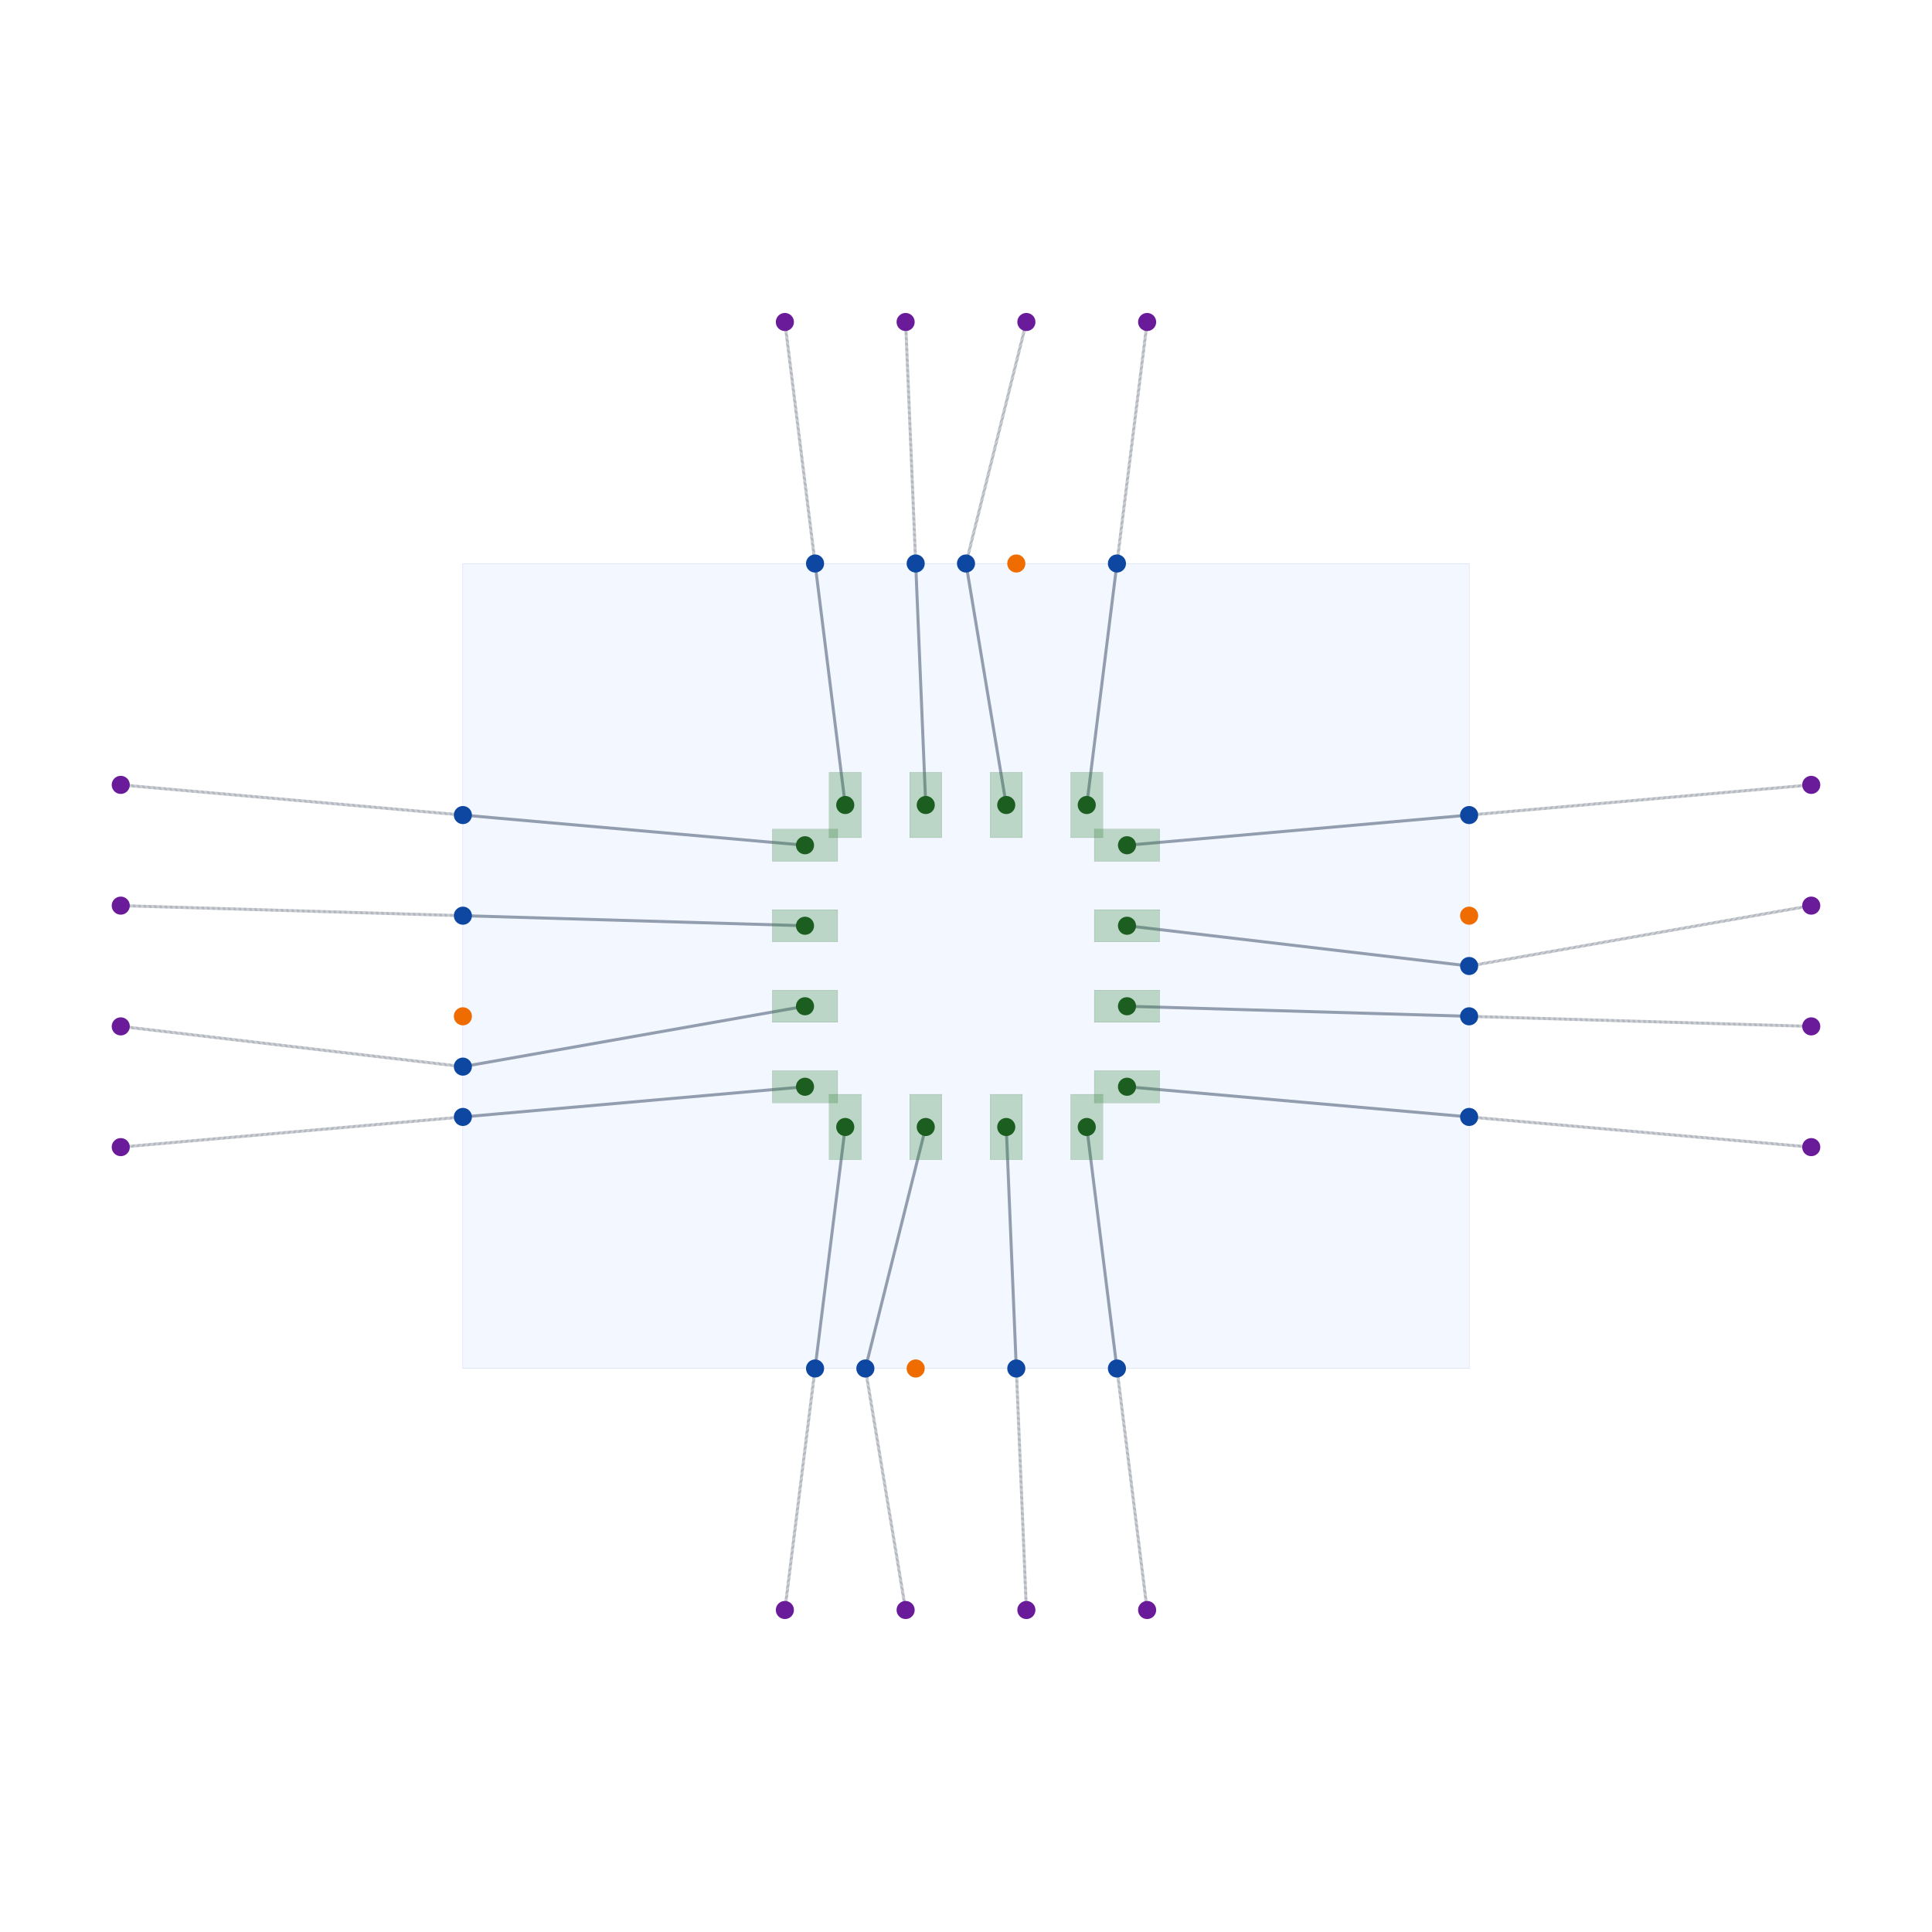
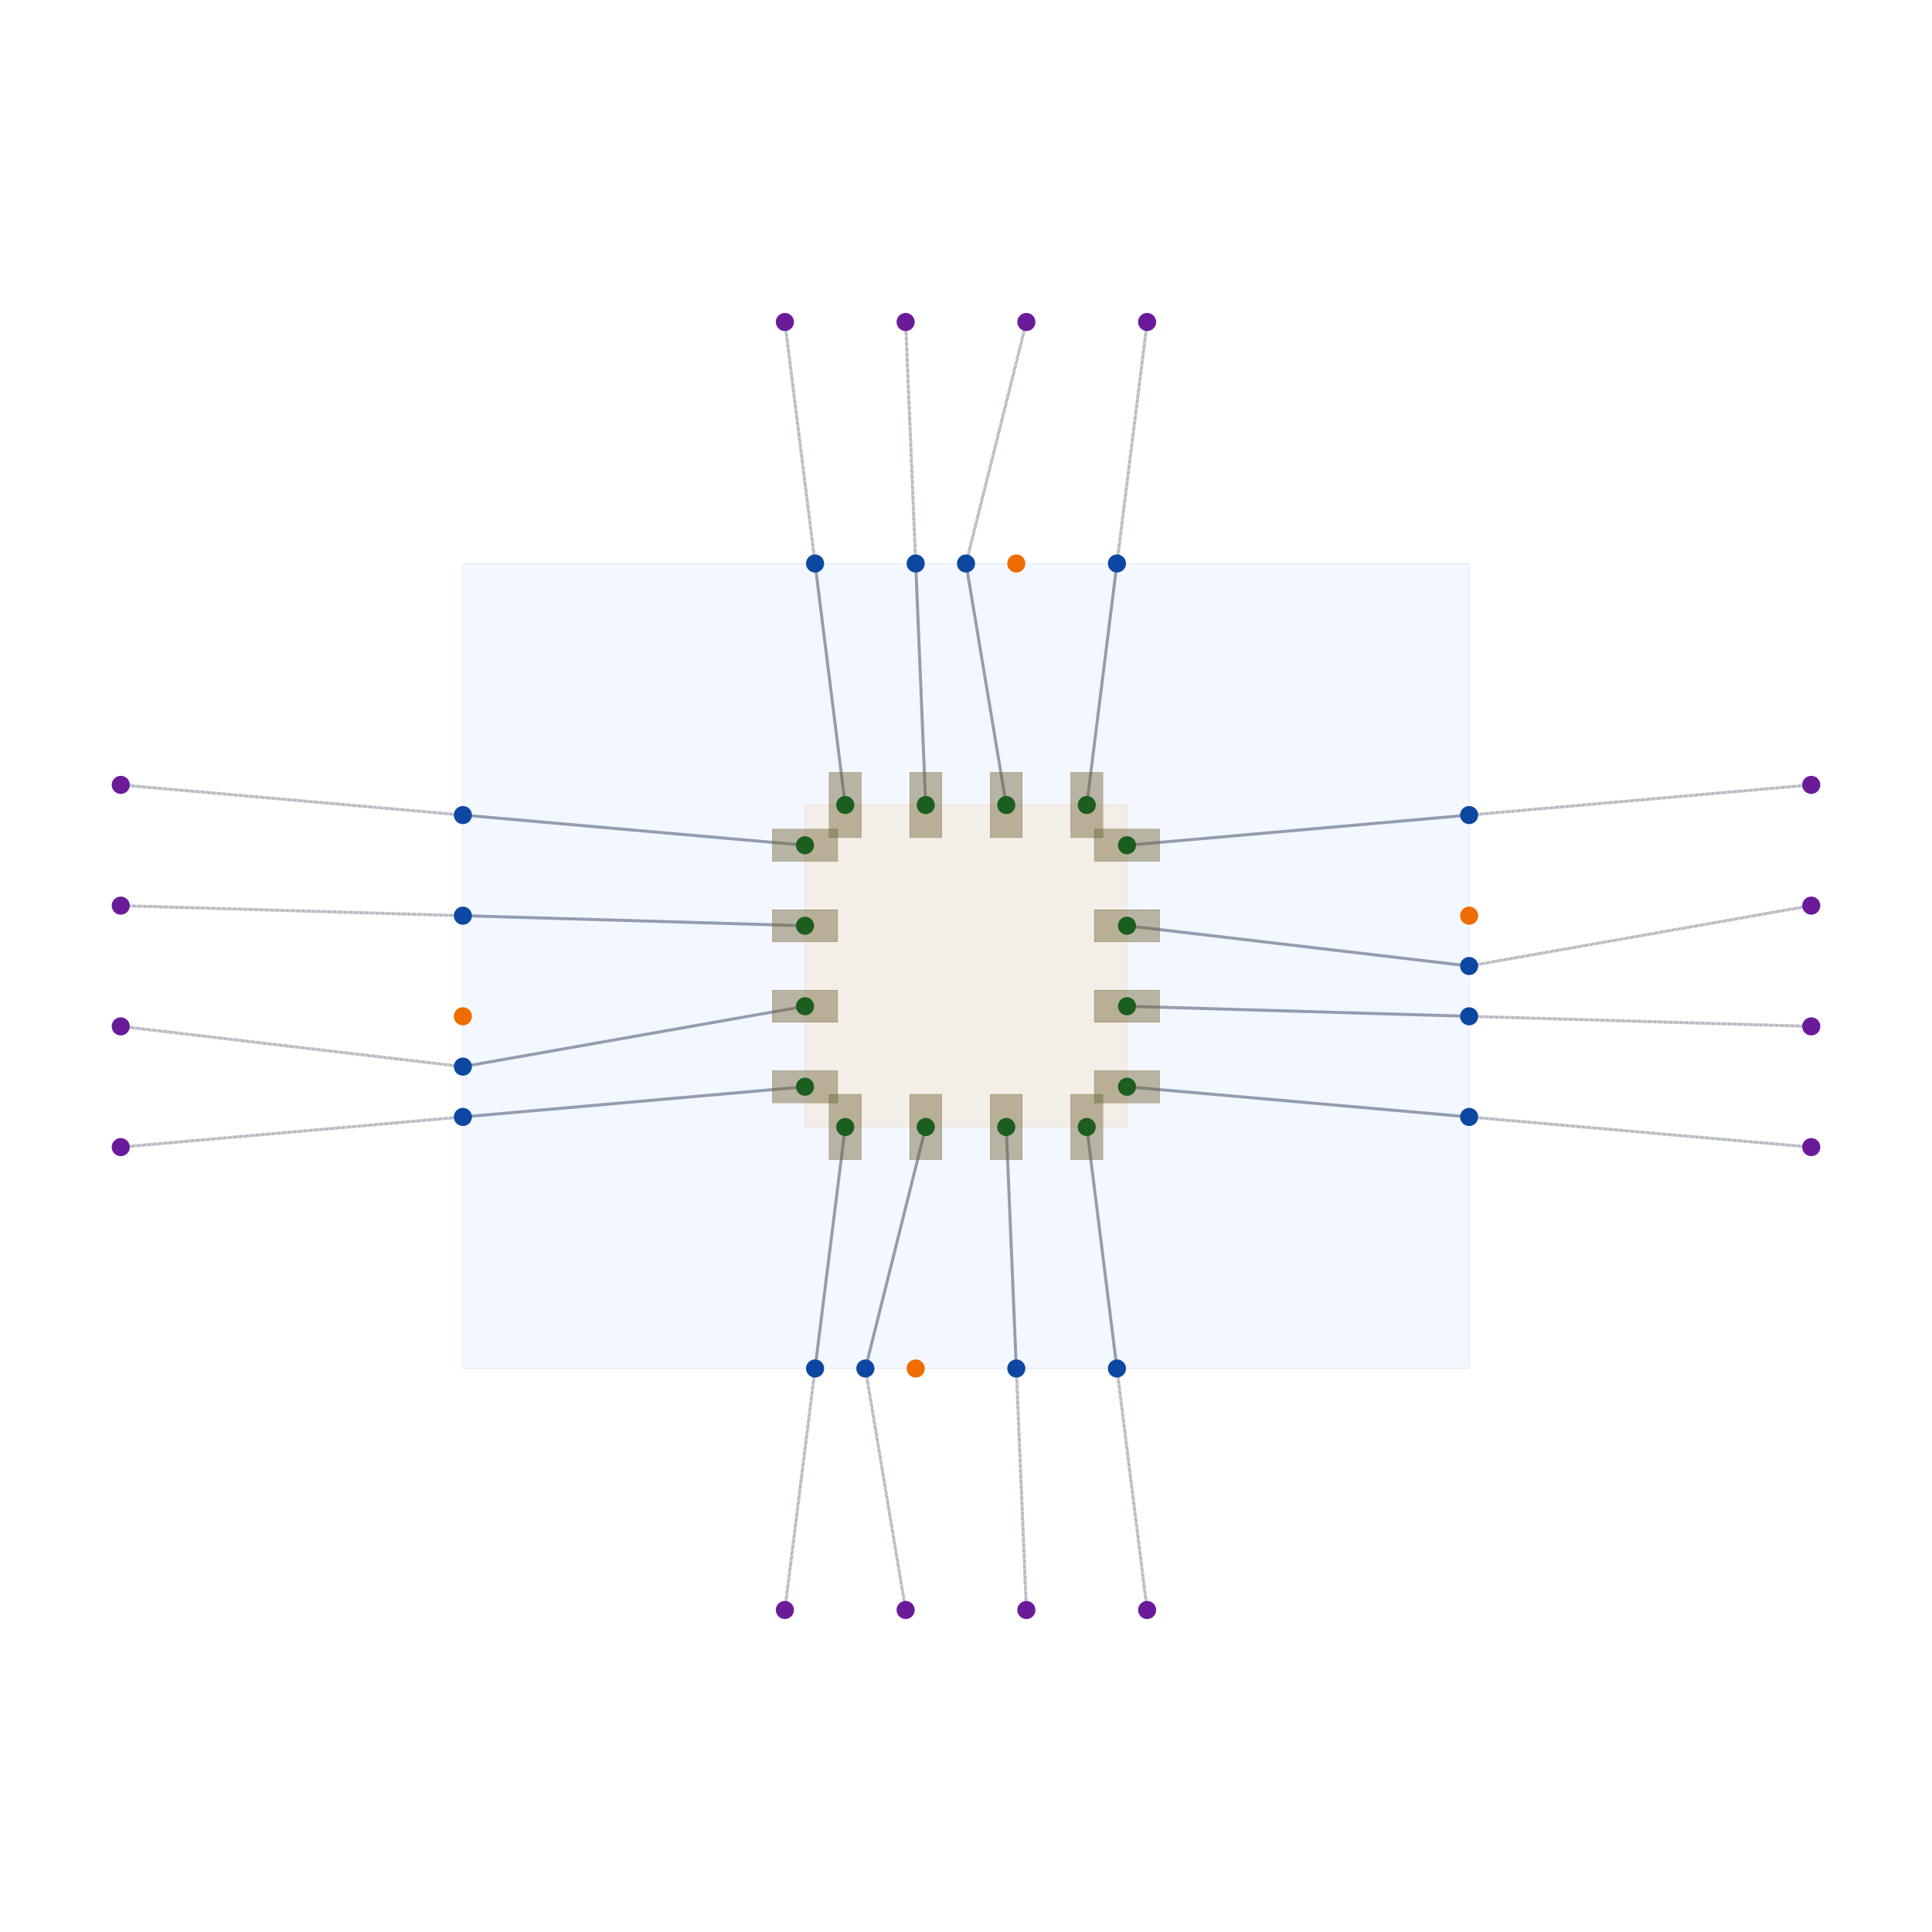
<svg xmlns="http://www.w3.org/2000/svg" width="640" height="640" viewBox="0 0 640 640">
  <rect width="100%" height="100%" fill="white" />
  <g>
    <polyline data-points="1.6,-1.2 5,-1.5" data-type="line" data-label="breakout segment source_trace_right_1" points="373.333,360 486.667,370" fill="none" stroke="#7e8794" stroke-width="1px" />
  </g>
  <g>
    <polyline data-points="5,-1.5 8.4,-1.8" data-type="line" data-label="target guide source_trace_right_1" points="486.667,370 600,380" fill="none" stroke="#7e8794" stroke-width="1px" stroke-dasharray="0.15 0.15" />
  </g>
  <g>
    <polyline data-points="1.6,-0.4 5,-0.5" data-type="line" data-label="breakout segment source_trace_right_2" points="373.333,333.333 486.667,336.667" fill="none" stroke="#7e8794" stroke-width="1px" />
  </g>
  <g>
    <polyline data-points="5,-0.5 8.4,-0.6" data-type="line" data-label="target guide source_trace_right_2" points="486.667,336.667 600,340" fill="none" stroke="#7e8794" stroke-width="1px" stroke-dasharray="0.15 0.15" />
  </g>
  <g>
    <polyline data-points="1.6,0.4 5,0" data-type="line" data-label="breakout segment source_trace_right_3" points="373.333,306.667 486.667,320" fill="none" stroke="#7e8794" stroke-width="1px" />
  </g>
  <g>
    <polyline data-points="5,0 8.4,0.6" data-type="line" data-label="target guide source_trace_right_3" points="486.667,320 600,300" fill="none" stroke="#7e8794" stroke-width="1px" stroke-dasharray="0.15 0.15" />
  </g>
  <g>
    <polyline data-points="1.6,1.2 5,1.5" data-type="line" data-label="breakout segment source_trace_right_4" points="373.333,280 486.667,270" fill="none" stroke="#7e8794" stroke-width="1px" />
  </g>
  <g>
    <polyline data-points="5,1.5 8.4,1.8" data-type="line" data-label="target guide source_trace_right_4" points="486.667,270 600,260" fill="none" stroke="#7e8794" stroke-width="1px" stroke-dasharray="0.15 0.15" />
  </g>
  <g>
    <polyline data-points="-1.6,-1.2 -5,-1.5" data-type="line" data-label="breakout segment source_trace_left_1" points="266.667,360 153.333,370" fill="none" stroke="#7e8794" stroke-width="1px" />
  </g>
  <g>
    <polyline data-points="-5,-1.5 -8.4,-1.8" data-type="line" data-label="target guide source_trace_left_1" points="153.333,370 40,380" fill="none" stroke="#7e8794" stroke-width="1px" stroke-dasharray="0.15 0.15" />
  </g>
  <g>
    <polyline data-points="-1.6,-0.4 -5,-1" data-type="line" data-label="breakout segment source_trace_left_2" points="266.667,333.333 153.333,353.333" fill="none" stroke="#7e8794" stroke-width="1px" />
  </g>
  <g>
    <polyline data-points="-5,-1 -8.4,-0.6" data-type="line" data-label="target guide source_trace_left_2" points="153.333,353.333 40,340" fill="none" stroke="#7e8794" stroke-width="1px" stroke-dasharray="0.15 0.15" />
  </g>
  <g>
    <polyline data-points="-1.6,0.4 -5,0.5" data-type="line" data-label="breakout segment source_trace_left_3" points="266.667,306.667 153.333,303.333" fill="none" stroke="#7e8794" stroke-width="1px" />
  </g>
  <g>
    <polyline data-points="-5,0.5 -8.4,0.6" data-type="line" data-label="target guide source_trace_left_3" points="153.333,303.333 40,300" fill="none" stroke="#7e8794" stroke-width="1px" stroke-dasharray="0.15 0.15" />
  </g>
  <g>
    <polyline data-points="-1.6,1.2 -5,1.5" data-type="line" data-label="breakout segment source_trace_left_4" points="266.667,280 153.333,270" fill="none" stroke="#7e8794" stroke-width="1px" />
  </g>
  <g>
    <polyline data-points="-5,1.5 -8.4,1.8" data-type="line" data-label="target guide source_trace_left_4" points="153.333,270 40,260" fill="none" stroke="#7e8794" stroke-width="1px" stroke-dasharray="0.15 0.15" />
  </g>
  <g>
    <polyline data-points="-1.2,1.6 -1.5,4" data-type="line" data-label="breakout segment source_trace_top_1" points="280,266.667 270,186.667" fill="none" stroke="#7e8794" stroke-width="1px" />
  </g>
  <g>
    <polyline data-points="-1.5,4 -1.8,6.4" data-type="line" data-label="target guide source_trace_top_1" points="270,186.667 260,106.667" fill="none" stroke="#7e8794" stroke-width="1px" stroke-dasharray="0.15 0.15" />
  </g>
  <g>
    <polyline data-points="-0.4,1.6 -0.5,4" data-type="line" data-label="breakout segment source_trace_top_2" points="306.667,266.667 303.333,186.667" fill="none" stroke="#7e8794" stroke-width="1px" />
  </g>
  <g>
    <polyline data-points="-0.5,4 -0.6,6.4" data-type="line" data-label="target guide source_trace_top_2" points="303.333,186.667 300,106.667" fill="none" stroke="#7e8794" stroke-width="1px" stroke-dasharray="0.15 0.15" />
  </g>
  <g>
    <polyline data-points="0.4,1.6 0,4" data-type="line" data-label="breakout segment source_trace_top_3" points="333.333,266.667 320,186.667" fill="none" stroke="#7e8794" stroke-width="1px" />
  </g>
  <g>
    <polyline data-points="0,4 0.6,6.4" data-type="line" data-label="target guide source_trace_top_3" points="320,186.667 340,106.667" fill="none" stroke="#7e8794" stroke-width="1px" stroke-dasharray="0.15 0.15" />
  </g>
  <g>
    <polyline data-points="1.2,1.6 1.5,4" data-type="line" data-label="breakout segment source_trace_top_4" points="360,266.667 370,186.667" fill="none" stroke="#7e8794" stroke-width="1px" />
  </g>
  <g>
    <polyline data-points="1.5,4 1.8,6.4" data-type="line" data-label="target guide source_trace_top_4" points="370,186.667 380,106.667" fill="none" stroke="#7e8794" stroke-width="1px" stroke-dasharray="0.15 0.15" />
  </g>
  <g>
    <polyline data-points="-1.2,-1.6 -1.5,-4" data-type="line" data-label="breakout segment source_trace_bottom_1" points="280,373.333 270,453.333" fill="none" stroke="#7e8794" stroke-width="1px" />
  </g>
  <g>
    <polyline data-points="-1.5,-4 -1.8,-6.4" data-type="line" data-label="target guide source_trace_bottom_1" points="270,453.333 260,533.333" fill="none" stroke="#7e8794" stroke-width="1px" stroke-dasharray="0.15 0.15" />
  </g>
  <g>
    <polyline data-points="-0.4,-1.6 -1,-4" data-type="line" data-label="breakout segment source_trace_bottom_2" points="306.667,373.333 286.667,453.333" fill="none" stroke="#7e8794" stroke-width="1px" />
  </g>
  <g>
    <polyline data-points="-1,-4 -0.6,-6.4" data-type="line" data-label="target guide source_trace_bottom_2" points="286.667,453.333 300,533.333" fill="none" stroke="#7e8794" stroke-width="1px" stroke-dasharray="0.15 0.15" />
  </g>
  <g>
    <polyline data-points="0.4,-1.6 0.5,-4" data-type="line" data-label="breakout segment source_trace_bottom_3" points="333.333,373.333 336.667,453.333" fill="none" stroke="#7e8794" stroke-width="1px" />
  </g>
  <g>
    <polyline data-points="0.5,-4 0.6,-6.4" data-type="line" data-label="target guide source_trace_bottom_3" points="336.667,453.333 340,533.333" fill="none" stroke="#7e8794" stroke-width="1px" stroke-dasharray="0.15 0.15" />
  </g>
  <g>
    <polyline data-points="1.2,-1.6 1.5,-4" data-type="line" data-label="breakout segment source_trace_bottom_4" points="360,373.333 370,453.333" fill="none" stroke="#7e8794" stroke-width="1px" />
  </g>
  <g>
    <polyline data-points="1.5,-4 1.8,-6.4" data-type="line" data-label="target guide source_trace_bottom_4" points="370,453.333 380,533.333" fill="none" stroke="#7e8794" stroke-width="1px" stroke-dasharray="0.15 0.15" />
  </g>
  <g>
    <rect data-type="rect" data-label="breakout bounds" data-x="0" data-y="0" x="153.333" y="186.667" width="333.333" height="266.667" fill="rgba(210, 225, 255, 0.25)" stroke="#315fba" stroke-width="0.03" />
+   </g>
+   <g>
+     <rect data-type="rect" data-label="QFN package body" data-x="0" data-y="0" x="266.667" y="266.667" width="106.667" height="106.667" fill="rgba(245, 158, 11, 0.1)" stroke="#b45309" stroke-width="0.03" />
+   </g>
+   <g>
+     <rect data-type="rect" data-label="QFN pad" data-x="1.6" data-y="-1.2" data-ccw-rotation-degrees="180" x="362.5" y="354.667" width="21.667" height="10.667" fill="rgba(220, 38, 38, 0.22)" stroke="#b91c1c" stroke-width="0.03" transform="rotate(180 373.3333 360)" />
+   </g>
+   <g>
+     <rect data-type="rect" data-label="QFN pad" data-x="1.6" data-y="-0.4" data-ccw-rotation-degrees="180" x="362.5" y="328" width="21.667" height="10.667" fill="rgba(220, 38, 38, 0.22)" stroke="#b91c1c" stroke-width="0.03" transform="rotate(180 373.3333 333.3333)" />
+   </g>
+   <g>
+     <rect data-type="rect" data-label="QFN pad" data-x="1.6" data-y="0.4" data-ccw-rotation-degrees="180" x="362.5" y="301.333" width="21.667" height="10.667" fill="rgba(220, 38, 38, 0.22)" stroke="#b91c1c" stroke-width="0.03" transform="rotate(180 373.3333 306.6667)" />
+   </g>
+   <g>
+     <rect data-type="rect" data-label="QFN pad" data-x="1.6" data-y="1.2" data-ccw-rotation-degrees="180" x="362.5" y="274.667" width="21.667" height="10.667" fill="rgba(220, 38, 38, 0.22)" stroke="#b91c1c" stroke-width="0.03" transform="rotate(180 373.3333 280)" />
+   </g>
+   <g>
+     <rect data-type="rect" data-label="QFN pad" data-x="-1.6" data-y="-1.2" x="255.833" y="354.667" width="21.667" height="10.667" fill="rgba(220, 38, 38, 0.22)" stroke="#b91c1c" stroke-width="0.03" />
+   </g>
+   <g>
+     <rect data-type="rect" data-label="QFN pad" data-x="-1.6" data-y="-0.4" x="255.833" y="328" width="21.667" height="10.667" fill="rgba(220, 38, 38, 0.22)" stroke="#b91c1c" stroke-width="0.03" />
+   </g>
+   <g>
+     <rect data-type="rect" data-label="QFN pad" data-x="-1.6" data-y="0.4" x="255.833" y="301.333" width="21.667" height="10.667" fill="rgba(220, 38, 38, 0.22)" stroke="#b91c1c" stroke-width="0.03" />
+   </g>
+   <g>
+     <rect data-type="rect" data-label="QFN pad" data-x="-1.6" data-y="1.2" x="255.833" y="274.667" width="21.667" height="10.667" fill="rgba(220, 38, 38, 0.22)" stroke="#b91c1c" stroke-width="0.03" />
+   </g>
+   <g>
+     <rect data-type="rect" data-label="QFN pad" data-x="-1.2" data-y="1.6" x="274.667" y="255.833" width="10.667" height="21.667" fill="rgba(220, 38, 38, 0.22)" stroke="#b91c1c" stroke-width="0.03" />
+   </g>
+   <g>
+     <rect data-type="rect" data-label="QFN pad" data-x="-0.4" data-y="1.6" x="301.333" y="255.833" width="10.667" height="21.667" fill="rgba(220, 38, 38, 0.22)" stroke="#b91c1c" stroke-width="0.03" />
+   </g>
+   <g>
+     <rect data-type="rect" data-label="QFN pad" data-x="0.4" data-y="1.6" x="328" y="255.833" width="10.667" height="21.667" fill="rgba(220, 38, 38, 0.22)" stroke="#b91c1c" stroke-width="0.03" />
+   </g>
+   <g>
+     <rect data-type="rect" data-label="QFN pad" data-x="1.2" data-y="1.6" x="354.667" y="255.833" width="10.667" height="21.667" fill="rgba(220, 38, 38, 0.22)" stroke="#b91c1c" stroke-width="0.03" />
+   </g>
+   <g>
+     <rect data-type="rect" data-label="QFN pad" data-x="-1.2" data-y="-1.6" x="274.667" y="362.5" width="10.667" height="21.667" fill="rgba(220, 38, 38, 0.22)" stroke="#b91c1c" stroke-width="0.03" />
+   </g>
+   <g>
+     <rect data-type="rect" data-label="QFN pad" data-x="-0.4" data-y="-1.6" x="301.333" y="362.5" width="10.667" height="21.667" fill="rgba(220, 38, 38, 0.22)" stroke="#b91c1c" stroke-width="0.03" />
+   </g>
+   <g>
+     <rect data-type="rect" data-label="QFN pad" data-x="0.4" data-y="-1.6" x="328" y="362.5" width="10.667" height="21.667" fill="rgba(220, 38, 38, 0.22)" stroke="#b91c1c" stroke-width="0.03" />
+   </g>
+   <g>
+     <rect data-type="rect" data-label="QFN pad" data-x="1.2" data-y="-1.6" x="354.667" y="362.5" width="10.667" height="21.667" fill="rgba(220, 38, 38, 0.22)" stroke="#b91c1c" stroke-width="0.03" />
  </g>
  <g>
    <rect data-type="rect" data-label="QFN pad" data-x="1.6" data-y="-1.2" data-ccw-rotation-degrees="180" x="362.5" y="354.667" width="21.667" height="10.667" fill="rgba(46, 125, 50, 0.28)" stroke="#1b5e20" stroke-width="0.03" transform="rotate(180 373.3333 360)" />
  </g>
  <g>
    <rect data-type="rect" data-label="QFN pad" data-x="1.6" data-y="-0.4" data-ccw-rotation-degrees="180" x="362.5" y="328" width="21.667" height="10.667" fill="rgba(46, 125, 50, 0.28)" stroke="#1b5e20" stroke-width="0.03" transform="rotate(180 373.3333 333.3333)" />
  </g>
  <g>
    <rect data-type="rect" data-label="QFN pad" data-x="1.6" data-y="0.4" data-ccw-rotation-degrees="180" x="362.5" y="301.333" width="21.667" height="10.667" fill="rgba(46, 125, 50, 0.28)" stroke="#1b5e20" stroke-width="0.03" transform="rotate(180 373.3333 306.6667)" />
  </g>
  <g>
    <rect data-type="rect" data-label="QFN pad" data-x="1.6" data-y="1.2" data-ccw-rotation-degrees="180" x="362.5" y="274.667" width="21.667" height="10.667" fill="rgba(46, 125, 50, 0.28)" stroke="#1b5e20" stroke-width="0.03" transform="rotate(180 373.3333 280)" />
  </g>
  <g>
    <rect data-type="rect" data-label="QFN pad" data-x="-1.6" data-y="-1.2" x="255.833" y="354.667" width="21.667" height="10.667" fill="rgba(46, 125, 50, 0.28)" stroke="#1b5e20" stroke-width="0.03" />
  </g>
  <g>
    <rect data-type="rect" data-label="QFN pad" data-x="-1.6" data-y="-0.4" x="255.833" y="328" width="21.667" height="10.667" fill="rgba(46, 125, 50, 0.28)" stroke="#1b5e20" stroke-width="0.03" />
  </g>
  <g>
    <rect data-type="rect" data-label="QFN pad" data-x="-1.6" data-y="0.4" x="255.833" y="301.333" width="21.667" height="10.667" fill="rgba(46, 125, 50, 0.28)" stroke="#1b5e20" stroke-width="0.03" />
  </g>
  <g>
    <rect data-type="rect" data-label="QFN pad" data-x="-1.6" data-y="1.2" x="255.833" y="274.667" width="21.667" height="10.667" fill="rgba(46, 125, 50, 0.28)" stroke="#1b5e20" stroke-width="0.03" />
  </g>
  <g>
    <rect data-type="rect" data-label="QFN pad" data-x="-1.2" data-y="1.6" x="274.667" y="255.833" width="10.667" height="21.667" fill="rgba(46, 125, 50, 0.28)" stroke="#1b5e20" stroke-width="0.03" />
  </g>
  <g>
    <rect data-type="rect" data-label="QFN pad" data-x="-0.4" data-y="1.6" x="301.333" y="255.833" width="10.667" height="21.667" fill="rgba(46, 125, 50, 0.28)" stroke="#1b5e20" stroke-width="0.03" />
  </g>
  <g>
    <rect data-type="rect" data-label="QFN pad" data-x="0.4" data-y="1.6" x="328" y="255.833" width="10.667" height="21.667" fill="rgba(46, 125, 50, 0.28)" stroke="#1b5e20" stroke-width="0.03" />
  </g>
  <g>
    <rect data-type="rect" data-label="QFN pad" data-x="1.2" data-y="1.6" x="354.667" y="255.833" width="10.667" height="21.667" fill="rgba(46, 125, 50, 0.28)" stroke="#1b5e20" stroke-width="0.03" />
  </g>
  <g>
    <rect data-type="rect" data-label="QFN pad" data-x="-1.2" data-y="-1.6" x="274.667" y="362.5" width="10.667" height="21.667" fill="rgba(46, 125, 50, 0.28)" stroke="#1b5e20" stroke-width="0.03" />
  </g>
  <g>
    <rect data-type="rect" data-label="QFN pad" data-x="-0.4" data-y="-1.6" x="301.333" y="362.5" width="10.667" height="21.667" fill="rgba(46, 125, 50, 0.28)" stroke="#1b5e20" stroke-width="0.03" />
  </g>
  <g>
    <rect data-type="rect" data-label="QFN pad" data-x="0.4" data-y="-1.6" x="328" y="362.5" width="10.667" height="21.667" fill="rgba(46, 125, 50, 0.28)" stroke="#1b5e20" stroke-width="0.03" />
  </g>
  <g>
    <rect data-type="rect" data-label="QFN pad" data-x="1.2" data-y="-1.6" x="354.667" y="362.5" width="10.667" height="21.667" fill="rgba(46, 125, 50, 0.28)" stroke="#1b5e20" stroke-width="0.03" />
  </g>
  <g>
    <circle data-type="point" data-label="inside pad source_port_right_1" data-x="1.6" data-y="-1.2" cx="373.333" cy="360" r="3" fill="#1b5e20" />
  </g>
  <g>
    <circle data-type="point" data-label="inside pad source_port_right_2" data-x="1.6" data-y="-0.4" cx="373.333" cy="333.333" r="3" fill="#1b5e20" />
  </g>
  <g>
    <circle data-type="point" data-label="inside pad source_port_right_3" data-x="1.6" data-y="0.4" cx="373.333" cy="306.667" r="3" fill="#1b5e20" />
  </g>
  <g>
    <circle data-type="point" data-label="inside pad source_port_right_4" data-x="1.6" data-y="1.2" cx="373.333" cy="280" r="3" fill="#1b5e20" />
  </g>
  <g>
    <circle data-type="point" data-label="inside pad source_port_left_1" data-x="-1.6" data-y="-1.2" cx="266.667" cy="360" r="3" fill="#1b5e20" />
  </g>
  <g>
    <circle data-type="point" data-label="inside pad source_port_left_2" data-x="-1.6" data-y="-0.4" cx="266.667" cy="333.333" r="3" fill="#1b5e20" />
  </g>
  <g>
    <circle data-type="point" data-label="inside pad source_port_left_3" data-x="-1.6" data-y="0.4" cx="266.667" cy="306.667" r="3" fill="#1b5e20" />
  </g>
  <g>
    <circle data-type="point" data-label="inside pad source_port_left_4" data-x="-1.6" data-y="1.2" cx="266.667" cy="280" r="3" fill="#1b5e20" />
  </g>
  <g>
    <circle data-type="point" data-label="inside pad source_port_top_1" data-x="-1.2" data-y="1.6" cx="280" cy="266.667" r="3" fill="#1b5e20" />
  </g>
  <g>
    <circle data-type="point" data-label="inside pad source_port_top_2" data-x="-0.4" data-y="1.6" cx="306.667" cy="266.667" r="3" fill="#1b5e20" />
  </g>
  <g>
    <circle data-type="point" data-label="inside pad source_port_top_3" data-x="0.4" data-y="1.6" cx="333.333" cy="266.667" r="3" fill="#1b5e20" />
  </g>
  <g>
    <circle data-type="point" data-label="inside pad source_port_top_4" data-x="1.2" data-y="1.6" cx="360" cy="266.667" r="3" fill="#1b5e20" />
  </g>
  <g>
    <circle data-type="point" data-label="inside pad source_port_bottom_1" data-x="-1.2" data-y="-1.6" cx="280" cy="373.333" r="3" fill="#1b5e20" />
  </g>
  <g>
    <circle data-type="point" data-label="inside pad source_port_bottom_2" data-x="-0.4" data-y="-1.6" cx="306.667" cy="373.333" r="3" fill="#1b5e20" />
  </g>
  <g>
    <circle data-type="point" data-label="inside pad source_port_bottom_3" data-x="0.4" data-y="-1.6" cx="333.333" cy="373.333" r="3" fill="#1b5e20" />
  </g>
  <g>
    <circle data-type="point" data-label="inside pad source_port_bottom_4" data-x="1.2" data-y="-1.6" cx="360" cy="373.333" r="3" fill="#1b5e20" />
  </g>
  <g>
    <circle data-type="point" data-label="outside target source_port_outside_right_1" data-x="8.4" data-y="-1.8" cx="600" cy="380" r="3" fill="#6a1b9a" />
  </g>
  <g>
    <circle data-type="point" data-label="outside target source_port_outside_right_2" data-x="8.4" data-y="-0.6" cx="600" cy="340" r="3" fill="#6a1b9a" />
  </g>
  <g>
    <circle data-type="point" data-label="outside target source_port_outside_right_3" data-x="8.4" data-y="0.6" cx="600" cy="300" r="3" fill="#6a1b9a" />
  </g>
  <g>
    <circle data-type="point" data-label="outside target source_port_outside_right_4" data-x="8.4" data-y="1.8" cx="600" cy="260" r="3" fill="#6a1b9a" />
  </g>
  <g>
    <circle data-type="point" data-label="outside target source_port_outside_left_1" data-x="-8.4" data-y="-1.8" cx="40" cy="380" r="3" fill="#6a1b9a" />
  </g>
  <g>
    <circle data-type="point" data-label="outside target source_port_outside_left_2" data-x="-8.4" data-y="-0.6" cx="40" cy="340" r="3" fill="#6a1b9a" />
  </g>
  <g>
    <circle data-type="point" data-label="outside target source_port_outside_left_3" data-x="-8.4" data-y="0.6" cx="40" cy="300" r="3" fill="#6a1b9a" />
  </g>
  <g>
    <circle data-type="point" data-label="outside target source_port_outside_left_4" data-x="-8.4" data-y="1.8" cx="40" cy="260" r="3" fill="#6a1b9a" />
  </g>
  <g>
    <circle data-type="point" data-label="outside target source_port_outside_top_1" data-x="-1.8" data-y="6.4" cx="260" cy="106.667" r="3" fill="#6a1b9a" />
  </g>
  <g>
    <circle data-type="point" data-label="outside target source_port_outside_top_2" data-x="-0.6" data-y="6.4" cx="300" cy="106.667" r="3" fill="#6a1b9a" />
  </g>
  <g>
    <circle data-type="point" data-label="outside target source_port_outside_top_3" data-x="0.6" data-y="6.4" cx="340" cy="106.667" r="3" fill="#6a1b9a" />
  </g>
  <g>
    <circle data-type="point" data-label="outside target source_port_outside_top_4" data-x="1.8" data-y="6.4" cx="380" cy="106.667" r="3" fill="#6a1b9a" />
  </g>
  <g>
    <circle data-type="point" data-label="outside target source_port_outside_bottom_1" data-x="-1.8" data-y="-6.4" cx="260" cy="533.333" r="3" fill="#6a1b9a" />
  </g>
  <g>
    <circle data-type="point" data-label="outside target source_port_outside_bottom_2" data-x="-0.6" data-y="-6.4" cx="300" cy="533.333" r="3" fill="#6a1b9a" />
  </g>
  <g>
    <circle data-type="point" data-label="outside target source_port_outside_bottom_3" data-x="0.6" data-y="-6.4" cx="340" cy="533.333" r="3" fill="#6a1b9a" />
  </g>
  <g>
    <circle data-type="point" data-label="outside target source_port_outside_bottom_4" data-x="1.8" data-y="-6.4" cx="380" cy="533.333" r="3" fill="#6a1b9a" />
  </g>
  <g>
    <circle data-type="point" data-label="selected breakout source_port_right_1" data-x="5" data-y="-1.5" cx="486.667" cy="370" r="3" fill="#0d47a1" />
  </g>
  <g>
    <circle data-type="point" data-label="selected breakout source_port_right_2" data-x="5" data-y="-0.5" cx="486.667" cy="336.667" r="3" fill="#0d47a1" />
  </g>
  <g>
    <circle data-type="point" data-label="selected breakout source_port_right_3" data-x="5" data-y="0" cx="486.667" cy="320" r="3" fill="#0d47a1" />
  </g>
  <g>
    <circle data-type="point" data-label="selected breakout source_port_right_4" data-x="5" data-y="1.5" cx="486.667" cy="270" r="3" fill="#0d47a1" />
  </g>
  <g>
    <circle data-type="point" data-label="selected breakout source_port_left_1" data-x="-5" data-y="-1.5" cx="153.333" cy="370" r="3" fill="#0d47a1" />
  </g>
  <g>
    <circle data-type="point" data-label="selected breakout source_port_left_2" data-x="-5" data-y="-1" cx="153.333" cy="353.333" r="3" fill="#0d47a1" />
  </g>
  <g>
    <circle data-type="point" data-label="selected breakout source_port_left_3" data-x="-5" data-y="0.5" cx="153.333" cy="303.333" r="3" fill="#0d47a1" />
  </g>
  <g>
    <circle data-type="point" data-label="selected breakout source_port_left_4" data-x="-5" data-y="1.5" cx="153.333" cy="270" r="3" fill="#0d47a1" />
  </g>
  <g>
    <circle data-type="point" data-label="selected breakout source_port_top_1" data-x="-1.5" data-y="4" cx="270" cy="186.667" r="3" fill="#0d47a1" />
  </g>
  <g>
    <circle data-type="point" data-label="selected breakout source_port_top_2" data-x="-0.5" data-y="4" cx="303.333" cy="186.667" r="3" fill="#0d47a1" />
  </g>
  <g>
    <circle data-type="point" data-label="selected breakout source_port_top_3" data-x="0" data-y="4" cx="320" cy="186.667" r="3" fill="#0d47a1" />
  </g>
  <g>
    <circle data-type="point" data-label="selected breakout source_port_top_4" data-x="1.5" data-y="4" cx="370" cy="186.667" r="3" fill="#0d47a1" />
  </g>
  <g>
    <circle data-type="point" data-label="selected breakout source_port_bottom_1" data-x="-1.5" data-y="-4" cx="270" cy="453.333" r="3" fill="#0d47a1" />
  </g>
  <g>
    <circle data-type="point" data-label="selected breakout source_port_bottom_2" data-x="-1" data-y="-4" cx="286.667" cy="453.333" r="3" fill="#0d47a1" />
  </g>
  <g>
    <circle data-type="point" data-label="selected breakout source_port_bottom_3" data-x="0.5" data-y="-4" cx="336.667" cy="453.333" r="3" fill="#0d47a1" />
  </g>
  <g>
    <circle data-type="point" data-label="selected breakout source_port_bottom_4" data-x="1.5" data-y="-4" cx="370" cy="453.333" r="3" fill="#0d47a1" />
  </g>
  <g>
    <circle data-type="point" data-label="pre-existing breakout point" data-x="5" data-y="0.5" cx="486.667" cy="303.333" r="3" fill="#ef6c00" />
  </g>
  <g>
    <circle data-type="point" data-label="pre-existing breakout point" data-x="-5" data-y="-0.5" cx="153.333" cy="336.667" r="3" fill="#ef6c00" />
  </g>
  <g>
    <circle data-type="point" data-label="pre-existing breakout point" data-x="0.5" data-y="4" cx="336.667" cy="186.667" r="3" fill="#ef6c00" />
  </g>
  <g>
    <circle data-type="point" data-label="pre-existing breakout point" data-x="-0.5" data-y="-4" cx="303.333" cy="453.333" r="3" fill="#ef6c00" />
  </g>
  <g id="crosshair" style="display: none">
    <line id="crosshair-h" y1="0" y2="640" stroke="#666" stroke-width="0.5" />
    <line id="crosshair-v" x1="0" x2="640" stroke="#666" stroke-width="0.5" />
    <text id="coordinates" font-family="monospace" font-size="12" fill="#666" />
  </g>
</svg>
